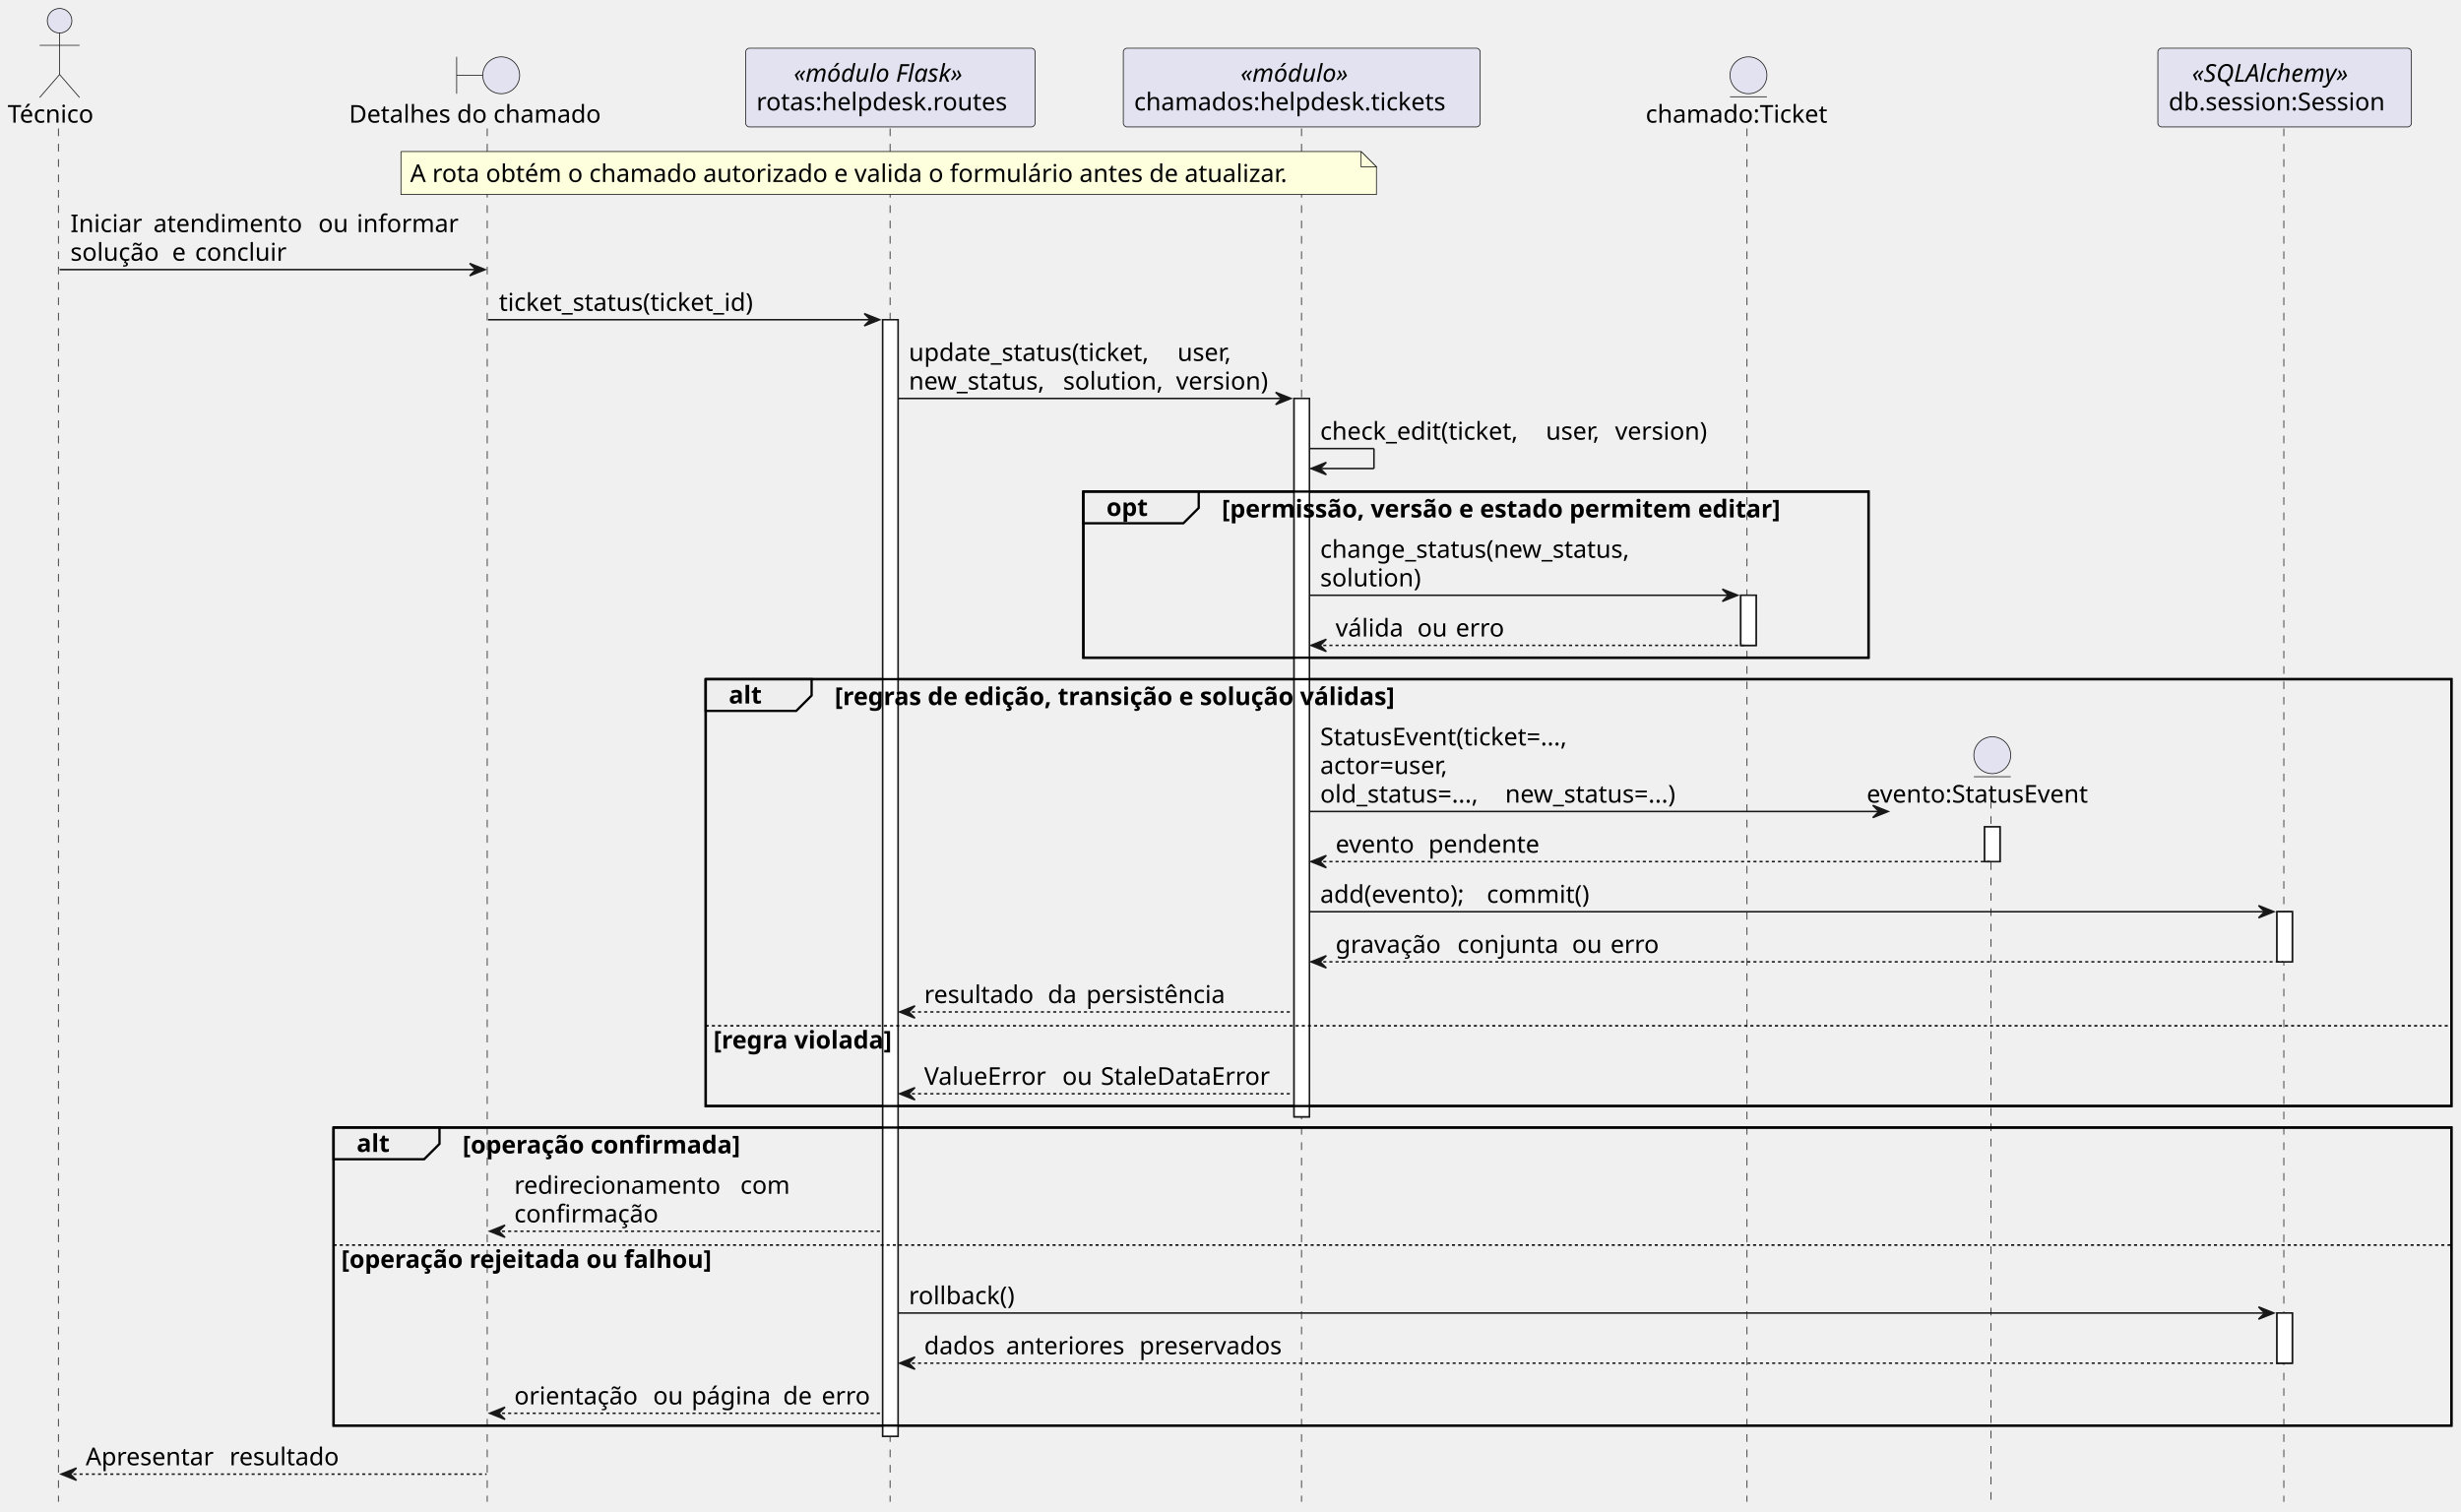
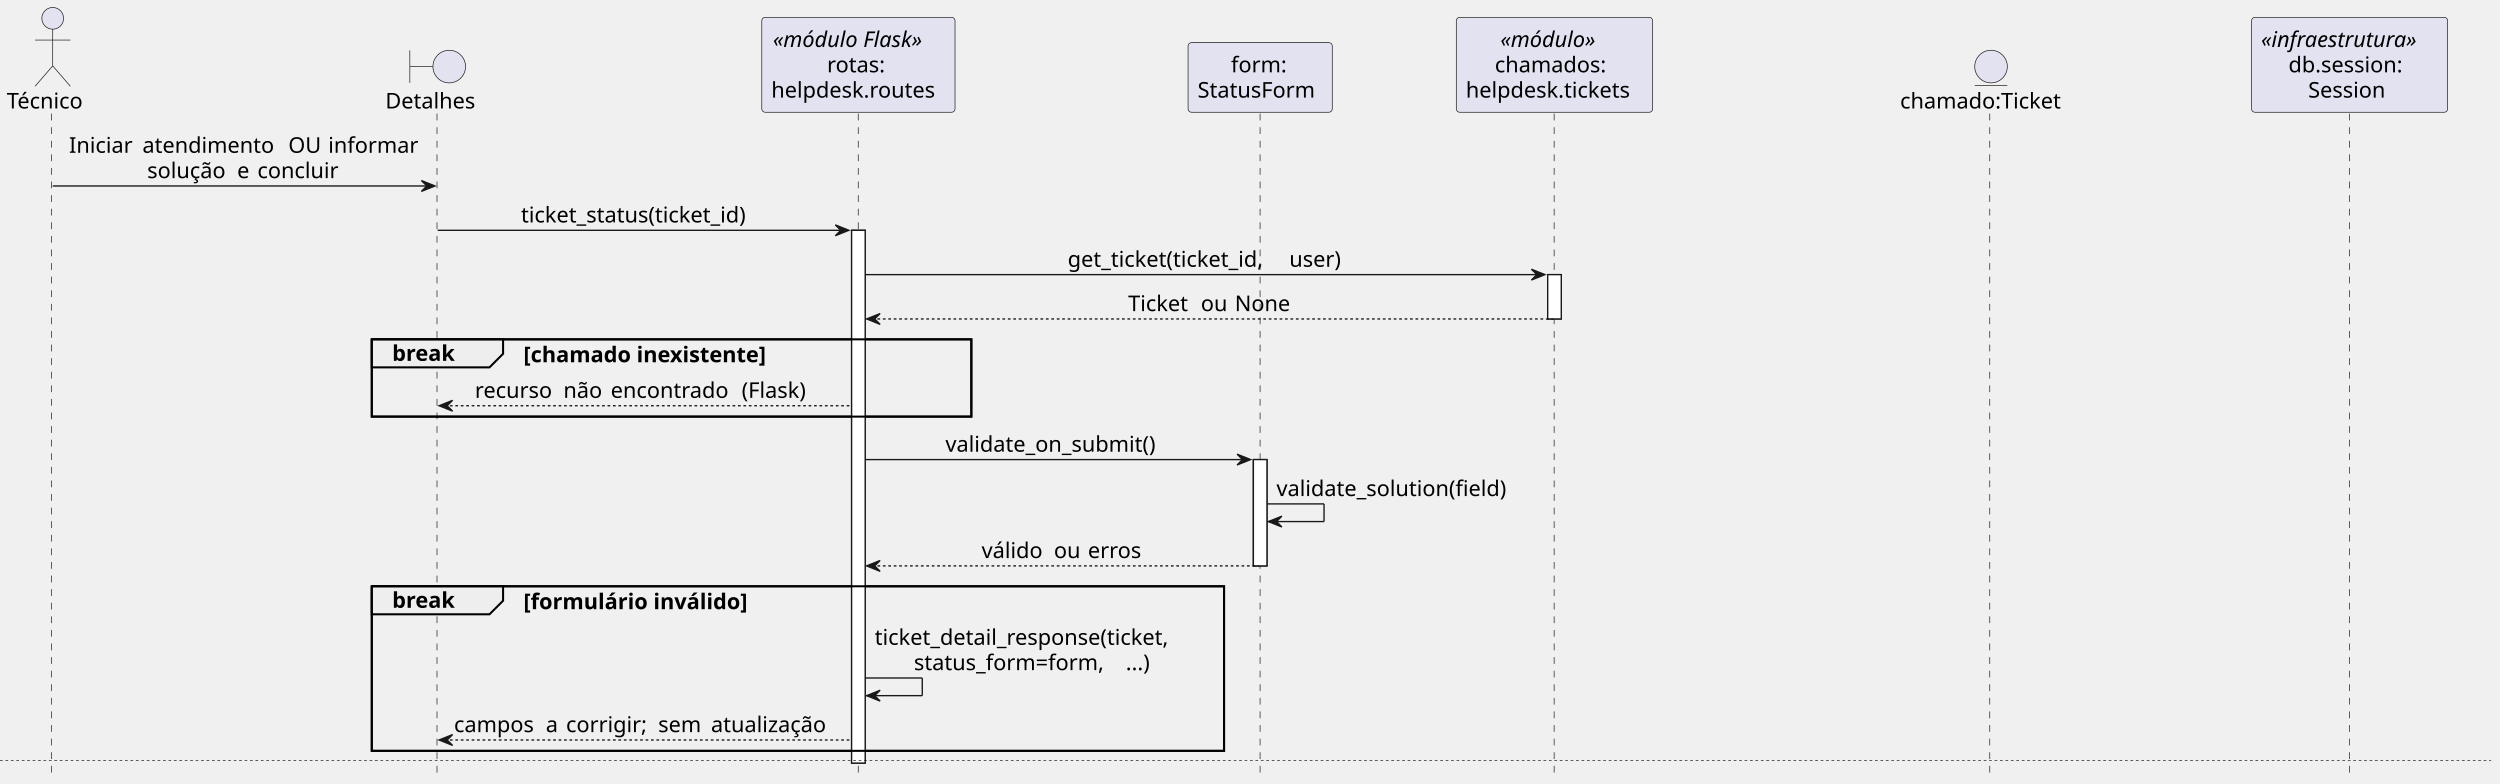
- <svg xmlns="http://www.w3.org/2000/svg" contentStyleType="text/css" data-diagram-type="SEQUENCE" height="2460px" preserveAspectRatio="none" style="width:4005px;height:2460px;background:#FFFFFF;" version="1.1" viewBox="0 0 4005 2460" width="4005px" zoomAndPan="magnify">
+ <svg xmlns="http://www.w3.org/2000/svg" contentStyleType="text/css" data-diagram-type="SEQUENCE" height="1442.5px" preserveAspectRatio="none" style="width:4600px;height:1442px;background:#FFFFFF;" version="1.1" viewBox="0 0 4600 1442" width="4600px" zoomAndPan="magnify">
  <defs />
  <g>
    <g>
-       <rect fill="#FFFFFF" height="1817.188" style="stroke:#181818;stroke-width:2.5;" width="25" x="1436.494" y="520.312" />
-     </g>
-     <g>
-       <rect fill="#FFFFFF" height="1169.062" style="stroke:#181818;stroke-width:2.5;" width="25" x="2105.947" y="648.438" />
-     </g>
-     <g>
-       <rect fill="#FFFFFF" height="81.562" style="stroke:#181818;stroke-width:2.5;" width="25" x="2832.92" y="968.75" />
-     </g>
-     <g>
-       <rect fill="#FFFFFF" height="56.562" style="stroke:#181818;stroke-width:2.5;" width="25" x="3229.717" y="1345.625" />
-     </g>
-     <g>
-       <rect fill="#FFFFFF" height="81.562" style="stroke:#181818;stroke-width:2.5;" width="25" x="3705.508" y="1483.75" />
-     </g>
-     <g>
-       <rect fill="#FFFFFF" height="81.562" style="stroke:#181818;stroke-width:2.5;" width="25" x="3705.508" y="2136.875" />
-     </g>
-     <rect fill="none" height="270.312" style="stroke:#000000;stroke-width:3.75;" width="1277.715" x="1763.057" y="800" />
-     <rect fill="none" height="694.688" style="stroke:#000000;stroke-width:3.75;" width="2840.85" x="1148.486" y="1105.312" />
-     <rect fill="none" height="485" style="stroke:#000000;stroke-width:3.75;" width="3446.436" x="542.9" y="1835" />
-     <g>
-       <rect fill="#000000" fill-opacity="0" height="2235" width="20" x="86.982" y="209.062" />
-       <line style="stroke:#181818;stroke-width:1.25;stroke-dasharray:12.5,12.5;" x1="95" x2="95" y1="209.062" y2="2444.062" />
-     </g>
-     <g>
-       <rect fill="#000000" fill-opacity="0" height="2235" width="20" x="784.404" y="209.062" />
-       <line style="stroke:#181818;stroke-width:1.25;stroke-dasharray:12.5,12.5;" x1="792.9" x2="792.9" y1="209.062" y2="2444.062" />
-     </g>
-     <g>
-       <rect fill="#000000" fill-opacity="0" height="2235" width="20" x="1438.994" y="209.062" />
-       <line style="stroke:#181818;stroke-width:1.25;stroke-dasharray:12.5,12.5;" x1="1448.486" x2="1448.486" y1="209.062" y2="2444.062" />
-     </g>
-     <g>
-       <rect fill="#000000" fill-opacity="0" height="2235" width="20" x="2108.447" y="209.062" />
-       <line style="stroke:#181818;stroke-width:1.25;stroke-dasharray:12.5,12.5;" x1="2118.057" x2="2118.057" y1="209.062" y2="2444.062" />
-     </g>
-     <g>
-       <rect fill="#000000" fill-opacity="0" height="2235" width="20" x="2835.42" y="209.062" />
-       <line style="stroke:#181818;stroke-width:1.25;stroke-dasharray:12.5,12.5;" x1="2843.086" x2="2843.086" y1="209.062" y2="2444.062" />
-     </g>
-     <g>
-       <rect fill="#000000" fill-opacity="0" height="1165.781" width="20" x="3232.217" y="1278.281" />
-       <line style="stroke:#181818;stroke-width:1.25;stroke-dasharray:12.5,12.5;" x1="3240.254" x2="3240.254" y1="1278.281" y2="2444.062" />
-     </g>
-     <g>
-       <rect fill="#000000" fill-opacity="0" height="2235" width="20" x="3708.008" y="209.062" />
-       <line style="stroke:#181818;stroke-width:1.25;stroke-dasharray:12.5,12.5;" x1="3716.68" x2="3716.68" y1="209.062" y2="2444.062" />
+       <rect fill="#FFFFFF" height="980.312" style="stroke:#181818;stroke-width:2.5;" width="25" x="1566.963" y="423.75" />
+     </g>
+     <g>
+       <rect fill="#FFFFFF" height="195.625" style="stroke:#181818;stroke-width:2.5;" width="25" x="2306.221" y="845.625" />
+     </g>
+     <g>
+       <rect fill="#FFFFFF" height="81.562" style="stroke:#181818;stroke-width:2.5;" width="25" x="2847.744" y="505.312" />
+     </g>
+     <g />
+     <g />
+     <g />
+     <g />
+     <rect fill="none" height="142.188" style="stroke:#000000;stroke-width:3.75;" width="1103.174" x="684.082" y="624.375" />
+     <rect fill="none" height="302.812" style="stroke:#000000;stroke-width:3.75;" width="1568.174" x="684.082" y="1078.75" />
+     <g>
+       <rect fill="#000000" fill-opacity="0" height="1217.5" width="20" x="86.982" y="209.062" />
+       <line style="stroke:#181818;stroke-width:1.25;stroke-dasharray:12.5,12.5;" x1="95" x2="95" y1="209.062" y2="1426.562" />
+     </g>
+     <g>
+       <rect fill="#000000" fill-opacity="0" height="1217.5" width="20" x="795.342" y="209.062" />
+       <line style="stroke:#181818;stroke-width:1.25;stroke-dasharray:12.5,12.5;" x1="804.082" x2="804.082" y1="209.062" y2="1426.562" />
+     </g>
+     <g>
+       <rect fill="#000000" fill-opacity="0" height="1217.5" width="20" x="1569.463" y="209.062" />
+       <line style="stroke:#181818;stroke-width:1.25;stroke-dasharray:12.5,12.5;" x1="1579.17" x2="1579.17" y1="209.062" y2="1426.562" />
+     </g>
+     <g>
+       <rect fill="#000000" fill-opacity="0" height="1217.5" width="20" x="2308.721" y="209.062" />
+       <line style="stroke:#181818;stroke-width:1.25;stroke-dasharray:12.5,12.5;" x1="2318.545" x2="2318.545" y1="209.062" y2="1426.562" />
+     </g>
+     <g>
+       <rect fill="#000000" fill-opacity="0" height="1217.5" width="20" x="2850.244" y="209.062" />
+       <line style="stroke:#181818;stroke-width:1.25;stroke-dasharray:12.5,12.5;" x1="2859.609" x2="2859.609" y1="209.062" y2="1426.562" />
+     </g>
+     <g>
+       <rect fill="#000000" fill-opacity="0" height="1217.5" width="20" x="3653.486" y="209.062" />
+       <line style="stroke:#181818;stroke-width:1.25;stroke-dasharray:12.5,12.5;" x1="3661.152" x2="3661.152" y1="209.062" y2="1426.562" />
+     </g>
+     <g>
+       <rect fill="#000000" fill-opacity="0" height="1217.5" width="20" x="4313.271" y="209.062" />
+       <line style="stroke:#181818;stroke-width:1.25;stroke-dasharray:12.5,12.5;" x1="4322.871" x2="4322.871" y1="209.062" y2="1426.562" />
    </g>
    <g class="participant participant-head" data-participant="A">
      <text fill="#000000" font-family="sans-serif" font-size="40" lengthAdjust="spacing" textLength="153.965" x="12.5" y="199.629">Técnico</text>
      <ellipse cx="96.982" cy="33.75" fill="#E2E2F0" rx="20" ry="20" style="stroke:#181818;stroke-width:1.25;" />
      <path d="M96.982,53.75 L96.982,121.25 M64.482,73.75 L129.482,73.75 M96.982,121.25 L64.482,158.75 M96.982,121.25 L129.482,158.75" fill="none" style="stroke:#181818;stroke-width:1.25;" />
    </g>
    <g class="participant participant-head" data-participant="I">
-       <text fill="#000000" font-family="sans-serif" font-size="40" lengthAdjust="spacing" textLength="438.008" x="567.9" y="199.629">Detalhes do chamado</text>
-       <path d="M743.154,92.5 L743.154,152.5 M743.154,122.5 L785.654,122.5" fill="none" style="stroke:#181818;stroke-width:1.25;" />
-       <ellipse cx="815.654" cy="122.5" fill="#E2E2F0" rx="30" ry="30" style="stroke:#181818;stroke-width:1.25;" />
+       <text fill="#000000" font-family="sans-serif" font-size="40" lengthAdjust="spacing" textLength="177.519" x="709.082" y="199.629">Detalhes</text>
+       <path d="M754.092,92.5 L754.092,152.5 M754.092,122.5 L796.592,122.5" fill="none" style="stroke:#181818;stroke-width:1.25;" />
+       <ellipse cx="826.592" cy="122.5" fill="#E2E2F0" rx="30" ry="30" style="stroke:#181818;stroke-width:1.25;" />
    </g>
    <g class="participant participant-head" data-participant="R">
-       <rect fill="#E2E2F0" height="128.125" rx="6.25" ry="6.25" style="stroke:#181818;stroke-width:1.25;" width="471.016" x="1213.486" y="78.438" />
-       <text fill="#000000" font-family="sans-serif" font-size="40" font-style="italic" lengthAdjust="spacing" textLength="314.492" x="1291.748" y="133.066">«módulo Flask»</text>
-       <text fill="#000000" font-family="sans-serif" font-size="40" lengthAdjust="spacing" textLength="436.016" x="1230.986" y="179.629">rotas:helpdesk.routes</text>
+       <rect fill="#E2E2F0" height="174.688" rx="6.25" ry="6.25" style="stroke:#181818;stroke-width:1.25;" width="355.586" x="1401.67" y="31.875" />
+       <text fill="#000000" font-family="sans-serif" font-size="40" font-style="italic" lengthAdjust="spacing" textLength="314.492" x="1422.217" y="86.504">«módulo Flask»</text>
+       <text fill="#000000" font-family="sans-serif" font-size="40" lengthAdjust="spacing" textLength="115.43" x="1521.748" y="133.066">rotas:</text>
+       <text fill="#000000" font-family="sans-serif" font-size="40" lengthAdjust="spacing" textLength="320.586" x="1419.17" y="179.629">helpdesk.routes</text>
+     </g>
+     <g class="participant participant-head" data-participant="F">
+       <rect fill="#E2E2F0" height="128.125" rx="6.25" ry="6.25" style="stroke:#181818;stroke-width:1.25;" width="265.352" x="2186.045" y="78.438" />
+       <text fill="#000000" font-family="sans-serif" font-size="40" lengthAdjust="spacing" textLength="107.441" x="2265" y="133.066">form:</text>
+       <text fill="#000000" font-family="sans-serif" font-size="40" lengthAdjust="spacing" textLength="230.352" x="2203.545" y="179.629">StatusForm</text>
    </g>
    <g class="participant participant-head" data-participant="C">
-       <rect fill="#E2E2F0" height="128.125" rx="6.25" ry="6.25" style="stroke:#181818;stroke-width:1.25;" width="580.781" x="1828.057" y="78.438" />
-       <text fill="#000000" font-family="sans-serif" font-size="40" font-style="italic" lengthAdjust="spacing" textLength="199.141" x="2018.877" y="133.066">«módulo»</text>
-       <text fill="#000000" font-family="sans-serif" font-size="40" lengthAdjust="spacing" textLength="545.781" x="1845.557" y="179.629">chamados:helpdesk.tickets</text>
+       <rect fill="#E2E2F0" height="174.688" rx="6.25" ry="6.25" style="stroke:#181818;stroke-width:1.25;" width="361.269" x="2679.609" y="31.875" />
+       <text fill="#000000" font-family="sans-serif" font-size="40" font-style="italic" lengthAdjust="spacing" textLength="199.141" x="2760.674" y="86.504">«módulo»</text>
+       <text fill="#000000" font-family="sans-serif" font-size="40" lengthAdjust="spacing" textLength="219.512" x="2750.488" y="133.066">chamados:</text>
+       <text fill="#000000" font-family="sans-serif" font-size="40" lengthAdjust="spacing" textLength="326.269" x="2697.109" y="179.629">helpdesk.tickets</text>
    </g>
    <g class="participant participant-head" data-participant="T">
-       <text fill="#000000" font-family="sans-serif" font-size="40" lengthAdjust="spacing" textLength="319.668" x="2678.086" y="199.629">chamado:Ticket</text>
-       <ellipse cx="2845.42" cy="122.5" fill="#E2E2F0" rx="30" ry="30" style="stroke:#181818;stroke-width:1.25;" />
-       <line style="stroke:#181818;stroke-width:1.25;" x1="2815.42" x2="2875.42" y1="157.5" y2="157.5" />
+       <text fill="#000000" font-family="sans-serif" font-size="40" lengthAdjust="spacing" textLength="319.668" x="3496.152" y="199.629">chamado:Ticket</text>
+       <ellipse cx="3663.486" cy="122.5" fill="#E2E2F0" rx="30" ry="30" style="stroke:#181818;stroke-width:1.25;" />
+       <line style="stroke:#181818;stroke-width:1.25;" x1="3633.486" x2="3693.486" y1="157.5" y2="157.5" />
    </g>
    <g class="participant participant-head" data-participant="P">
-       <rect fill="#E2E2F0" height="128.125" rx="6.25" ry="6.25" style="stroke:#181818;stroke-width:1.25;" width="412.656" x="3511.68" y="78.438" />
-       <text fill="#000000" font-family="sans-serif" font-size="40" font-style="italic" lengthAdjust="spacing" textLength="301.602" x="3567.207" y="133.066">«SQLAlchemy»</text>
-       <text fill="#000000" font-family="sans-serif" font-size="40" lengthAdjust="spacing" textLength="377.656" x="3529.18" y="179.629">db.session:Session</text>
-     </g>
-     <g>
-       <rect fill="#FFFFFF" height="1817.188" style="stroke:#181818;stroke-width:2.5;" width="25" x="1436.494" y="520.312" />
-     </g>
-     <g>
-       <rect fill="#FFFFFF" height="1169.062" style="stroke:#181818;stroke-width:2.5;" width="25" x="2105.947" y="648.438" />
-     </g>
-     <g>
-       <rect fill="#FFFFFF" height="81.562" style="stroke:#181818;stroke-width:2.5;" width="25" x="2832.92" y="968.75" />
-     </g>
-     <g>
-       <rect fill="#FFFFFF" height="56.562" style="stroke:#181818;stroke-width:2.5;" width="25" x="3229.717" y="1345.625" />
-     </g>
-     <g>
-       <rect fill="#FFFFFF" height="81.562" style="stroke:#181818;stroke-width:2.5;" width="25" x="3705.508" y="1483.75" />
-     </g>
-     <g>
-       <rect fill="#FFFFFF" height="81.562" style="stroke:#181818;stroke-width:2.5;" width="25" x="3705.508" y="2136.875" />
-     </g>
-     <path d="M652.5,246.562 L652.5,316.562 L2240,316.562 L2240,271.562 L2215,246.562 L652.5,246.562" fill="#FEFFDD" style="stroke:#181818;stroke-width:1.25;" />
-     <path d="M2215,246.562 L2215,271.562 L2240,271.562 L2215,246.562" fill="#FEFFDD" style="stroke:#181818;stroke-width:1.25;" />
-     <text fill="#000000" font-family="sans-serif" font-size="40" lengthAdjust="spacing" textLength="1537.109" x="667.5" y="296.191">A rota obtém o chamado autorizado e valida o formulário antes de atualizar.</text>
+       <rect fill="#E2E2F0" height="174.688" rx="6.25" ry="6.25" style="stroke:#181818;stroke-width:1.25;" width="360.801" x="4142.871" y="31.875" />
+       <text fill="#000000" font-family="sans-serif" font-size="40" font-style="italic" lengthAdjust="spacing" textLength="325.801" x="4160.371" y="86.504">«infraestrutura»</text>
+       <text fill="#000000" font-family="sans-serif" font-size="40" lengthAdjust="spacing" textLength="225.039" x="4210.752" y="133.066">db.session:</text>
+       <text fill="#000000" font-family="sans-serif" font-size="40" lengthAdjust="spacing" textLength="152.617" x="4246.963" y="179.629">Session</text>
+     </g>
+     <g>
+       <rect fill="#FFFFFF" height="980.312" style="stroke:#181818;stroke-width:2.5;" width="25" x="1566.963" y="423.75" />
+     </g>
+     <g>
+       <rect fill="#FFFFFF" height="195.625" style="stroke:#181818;stroke-width:2.5;" width="25" x="2306.221" y="845.625" />
+     </g>
+     <g>
+       <rect fill="#FFFFFF" height="81.562" style="stroke:#181818;stroke-width:2.5;" width="25" x="2847.744" y="505.312" />
+     </g>
+     <g />
+     <g />
+     <g />
+     <g />
    <g class="message" data-participant-1="A" data-participant-2="I">
-       <polygon fill="#181818" points="764.404,428.75,789.404,438.75,764.404,448.75,774.404,438.75" style="stroke:#181818;stroke-width:2.5;" />
-       <line style="stroke:#181818;stroke-width:2.5;" x1="96.982" x2="779.404" y1="438.75" y2="438.75" />
-       <text fill="#000000" font-family="sans-serif" font-size="40" lengthAdjust="spacing" textLength="122.324" x="114.482" y="377.754">Iniciar</text>
-       <text fill="#000000" font-family="sans-serif" font-size="40" lengthAdjust="spacing" textLength="12.715" x="236.807" y="377.754"> </text>
-       <text fill="#000000" font-family="sans-serif" font-size="40" lengthAdjust="spacing" textLength="255.742" x="249.522" y="377.754">atendimento</text>
-       <text fill="#000000" font-family="sans-serif" font-size="40" lengthAdjust="spacing" textLength="12.715" x="505.264" y="377.754"> </text>
-       <text fill="#000000" font-family="sans-serif" font-size="40" lengthAdjust="spacing" textLength="49.824" x="517.979" y="377.754">ou</text>
-       <text fill="#000000" font-family="sans-serif" font-size="40" lengthAdjust="spacing" textLength="12.715" x="567.803" y="377.754"> </text>
-       <text fill="#000000" font-family="sans-serif" font-size="40" lengthAdjust="spacing" textLength="171.387" x="580.518" y="377.754">informar</text>
-       <text fill="#000000" font-family="sans-serif" font-size="40" lengthAdjust="spacing" textLength="152.754" x="114.482" y="424.316">solução</text>
-       <text fill="#000000" font-family="sans-serif" font-size="40" lengthAdjust="spacing" textLength="12.715" x="267.236" y="424.316"> </text>
-       <text fill="#000000" font-family="sans-serif" font-size="40" lengthAdjust="spacing" textLength="24.609" x="279.951" y="424.316">e</text>
-       <text fill="#000000" font-family="sans-serif" font-size="40" lengthAdjust="spacing" textLength="12.715" x="304.56" y="424.316"> </text>
-       <text fill="#000000" font-family="sans-serif" font-size="40" lengthAdjust="spacing" textLength="157.832" x="317.275" y="424.316">concluir</text>
+       <polygon fill="#181818" points="775.342,332.188,800.342,342.188,775.342,352.188,785.342,342.188" style="stroke:#181818;stroke-width:2.5;" />
+       <line style="stroke:#181818;stroke-width:2.5;" x1="96.982" x2="790.342" y1="342.188" y2="342.188" />
+       <text fill="#000000" font-family="sans-serif" font-size="40" lengthAdjust="spacing" textLength="122.324" x="126.982" y="281.191">Iniciar</text>
+       <text fill="#000000" font-family="sans-serif" font-size="40" lengthAdjust="spacing" textLength="12.715" x="249.307" y="281.191"> </text>
+       <text fill="#000000" font-family="sans-serif" font-size="40" lengthAdjust="spacing" textLength="255.742" x="262.022" y="281.191">atendimento</text>
+       <text fill="#000000" font-family="sans-serif" font-size="40" lengthAdjust="spacing" textLength="12.715" x="517.764" y="281.191"> </text>
+       <text fill="#000000" font-family="sans-serif" font-size="40" lengthAdjust="spacing" textLength="60.762" x="530.479" y="281.191">OU</text>
+       <text fill="#000000" font-family="sans-serif" font-size="40" lengthAdjust="spacing" textLength="12.715" x="591.24" y="281.191"> </text>
+       <text fill="#000000" font-family="sans-serif" font-size="40" lengthAdjust="spacing" textLength="171.387" x="603.955" y="281.191">informar</text>
+       <text fill="#000000" font-family="sans-serif" font-size="40" lengthAdjust="spacing" textLength="152.754" x="270.85" y="327.754">solução</text>
+       <text fill="#000000" font-family="sans-serif" font-size="40" lengthAdjust="spacing" textLength="12.715" x="423.603" y="327.754"> </text>
+       <text fill="#000000" font-family="sans-serif" font-size="40" lengthAdjust="spacing" textLength="24.609" x="436.318" y="327.754">e</text>
+       <text fill="#000000" font-family="sans-serif" font-size="40" lengthAdjust="spacing" textLength="12.715" x="460.928" y="327.754"> </text>
+       <text fill="#000000" font-family="sans-serif" font-size="40" lengthAdjust="spacing" textLength="157.832" x="473.643" y="327.754">concluir</text>
    </g>
    <g class="message" data-participant-1="I" data-participant-2="R">
-       <polygon fill="#181818" points="1406.494,510.312,1431.494,520.312,1406.494,530.312,1416.494,520.312" style="stroke:#181818;stroke-width:2.5;" />
-       <line style="stroke:#181818;stroke-width:2.5;" x1="794.404" x2="1421.494" y1="520.312" y2="520.312" />
-       <text fill="#000000" font-family="sans-serif" font-size="40" lengthAdjust="spacing" textLength="455.117" x="811.904" y="505.879">ticket_status(ticket_id)</text>
+       <polygon fill="#181818" points="1536.963,413.75,1561.963,423.75,1536.963,433.75,1546.963,423.75" style="stroke:#181818;stroke-width:2.5;" />
+       <line style="stroke:#181818;stroke-width:2.5;" x1="805.342" x2="1551.963" y1="423.75" y2="423.75" />
+       <text fill="#000000" font-family="sans-serif" font-size="40" lengthAdjust="spacing" textLength="455.117" x="958.594" y="409.316">ticket_status(ticket_id)</text>
    </g>
    <g class="message" data-participant-1="R" data-participant-2="C">
-       <polygon fill="#181818" points="2075.947,638.438,2100.947,648.438,2075.947,658.438,2085.947,648.438" style="stroke:#181818;stroke-width:2.5;" />
-       <line style="stroke:#181818;stroke-width:2.5;" x1="1461.494" x2="2090.947" y1="648.438" y2="648.438" />
-       <text fill="#000000" font-family="sans-serif" font-size="40" lengthAdjust="spacing" textLength="424.414" x="1478.994" y="587.441">update_status(ticket,</text>
-       <text fill="#000000" font-family="sans-serif" font-size="40" lengthAdjust="spacing" textLength="12.715" x="1903.408" y="587.441"> </text>
-       <text fill="#000000" font-family="sans-serif" font-size="40" lengthAdjust="spacing" textLength="99.961" x="1916.123" y="587.441">user,</text>
-       <text fill="#000000" font-family="sans-serif" font-size="40" lengthAdjust="spacing" textLength="238.301" x="1478.994" y="634.004">new_status,</text>
-       <text fill="#000000" font-family="sans-serif" font-size="40" lengthAdjust="spacing" textLength="12.715" x="1717.295" y="634.004"> </text>
-       <text fill="#000000" font-family="sans-serif" font-size="40" lengthAdjust="spacing" textLength="171.113" x="1730.01" y="634.004">solution,</text>
-       <text fill="#000000" font-family="sans-serif" font-size="40" lengthAdjust="spacing" textLength="12.715" x="1901.123" y="634.004"> </text>
-       <text fill="#000000" font-family="sans-serif" font-size="40" lengthAdjust="spacing" textLength="162.109" x="1913.838" y="634.004">version)</text>
-     </g>
-     <g class="message" data-participant-1="C" data-participant-2="C">
-       <line style="stroke:#181818;stroke-width:2.5;" x1="2130.947" x2="2235.947" y1="730" y2="730" />
-       <line style="stroke:#181818;stroke-width:2.5;" x1="2235.947" x2="2235.947" y1="730" y2="762.5" />
-       <line style="stroke:#181818;stroke-width:2.5;" x1="2133.447" x2="2235.947" y1="762.5" y2="762.5" />
-       <polygon fill="#181818" points="2158.447,752.5,2133.447,762.5,2158.447,772.5,2148.447,762.5" style="stroke:#181818;stroke-width:2.5;" />
-       <text fill="#000000" font-family="sans-serif" font-size="40" lengthAdjust="spacing" textLength="354.473" x="2148.447" y="715.566">check_edit(ticket,</text>
-       <text fill="#000000" font-family="sans-serif" font-size="40" lengthAdjust="spacing" textLength="12.715" x="2502.92" y="715.566"> </text>
-       <text fill="#000000" font-family="sans-serif" font-size="40" lengthAdjust="spacing" textLength="99.961" x="2515.635" y="715.566">user,</text>
-       <text fill="#000000" font-family="sans-serif" font-size="40" lengthAdjust="spacing" textLength="12.715" x="2615.596" y="715.566"> </text>
-       <text fill="#000000" font-family="sans-serif" font-size="40" lengthAdjust="spacing" textLength="162.109" x="2628.311" y="715.566">version)</text>
-     </g>
-     <path d="M1763.057,800 L1950.791,800 L1950.791,826.562 L1925.791,851.562 L1763.057,851.562 L1763.057,800" fill="#EEEEEE" style="stroke:#000000;stroke-width:3.75;" />
-     <rect fill="none" height="270.312" style="stroke:#000000;stroke-width:3.75;" width="1277.715" x="1763.057" y="800" />
-     <text fill="#000000" font-family="sans-serif" font-size="40" font-weight="bold" lengthAdjust="spacing" textLength="75.234" x="1800.557" y="839.629">opt</text>
-     <text fill="#000000" font-family="sans-serif" font-size="40" font-weight="bold" lengthAdjust="spacing" textLength="1039.98" x="1988.291" y="842.129">[permissão, versão e estado permitem editar]</text>
-     <g class="message" data-participant-1="C" data-participant-2="T">
-       <polygon fill="#181818" points="2802.92,958.75,2827.92,968.75,2802.92,978.75,2812.92,968.75" style="stroke:#181818;stroke-width:2.5;" />
-       <line style="stroke:#181818;stroke-width:2.5;" x1="2130.947" x2="2817.92" y1="968.75" y2="968.75" />
-       <text fill="#000000" font-family="sans-serif" font-size="40" lengthAdjust="spacing" textLength="544.023" x="2148.447" y="907.754">change_status(new_status,</text>
-       <text fill="#000000" font-family="sans-serif" font-size="40" lengthAdjust="spacing" textLength="174.004" x="2148.447" y="954.316">solution)</text>
-     </g>
-     <g class="message" data-participant-1="T" data-participant-2="C">
-       <polygon fill="#181818" points="2158.447,1040.312,2133.447,1050.312,2158.447,1060.312,2148.447,1050.312" style="stroke:#181818;stroke-width:2.5;" />
-       <line style="stroke:#181818;stroke-width:2.5;stroke-dasharray:5,5;" x1="2143.447" x2="2842.92" y1="1050.312" y2="1050.312" />
-       <text fill="#000000" font-family="sans-serif" font-size="40" lengthAdjust="spacing" textLength="120.312" x="2173.447" y="1035.879">válida</text>
-       <text fill="#000000" font-family="sans-serif" font-size="40" lengthAdjust="spacing" textLength="12.715" x="2293.76" y="1035.879"> </text>
-       <text fill="#000000" font-family="sans-serif" font-size="40" lengthAdjust="spacing" textLength="49.824" x="2306.475" y="1035.879">ou</text>
-       <text fill="#000000" font-family="sans-serif" font-size="40" lengthAdjust="spacing" textLength="12.715" x="2356.299" y="1035.879"> </text>
-       <text fill="#000000" font-family="sans-serif" font-size="40" lengthAdjust="spacing" textLength="81.973" x="2369.014" y="1035.879">erro</text>
-     </g>
-     <path d="M1148.486,1105.312 L1320.811,1105.312 L1320.811,1131.875 L1295.811,1156.875 L1148.486,1156.875 L1148.486,1105.312" fill="#EEEEEE" style="stroke:#000000;stroke-width:3.75;" />
-     <rect fill="none" height="694.688" style="stroke:#000000;stroke-width:3.75;" width="2840.85" x="1148.486" y="1105.312" />
-     <text fill="#000000" font-family="sans-serif" font-size="40" font-weight="bold" lengthAdjust="spacing" textLength="59.824" x="1185.986" y="1144.941">alt</text>
-     <text fill="#000000" font-family="sans-serif" font-size="40" font-weight="bold" lengthAdjust="spacing" textLength="1053.477" x="1358.311" y="1147.441">[regras de edição, transição e solução válidas]</text>
-     <g class="message" data-participant-1="C" data-participant-2="E">
-       <polygon fill="#181818" points="3047.754,1310.625,3072.754,1320.625,3047.754,1330.625,3057.754,1320.625" style="stroke:#181818;stroke-width:2.5;" />
-       <line style="stroke:#181818;stroke-width:2.5;" x1="2130.947" x2="3062.754" y1="1320.625" y2="1320.625" />
-       <text fill="#000000" font-family="sans-serif" font-size="40" lengthAdjust="spacing" textLength="454.277" x="2148.447" y="1213.066">StatusEvent(ticket=...,</text>
-       <text fill="#000000" font-family="sans-serif" font-size="40" lengthAdjust="spacing" textLength="236.582" x="2148.447" y="1259.629">actor=user,</text>
-       <text fill="#000000" font-family="sans-serif" font-size="40" lengthAdjust="spacing" textLength="288.262" x="2148.447" y="1306.191">old_status=...,</text>
-       <text fill="#000000" font-family="sans-serif" font-size="40" lengthAdjust="spacing" textLength="12.715" x="2436.709" y="1306.191"> </text>
-       <text fill="#000000" font-family="sans-serif" font-size="40" lengthAdjust="spacing" textLength="312.852" x="2449.424" y="1306.191">new_status=...)</text>
-     </g>
-     <text fill="#000000" font-family="sans-serif" font-size="40" lengthAdjust="spacing" textLength="393.926" x="3037.754" y="1306.191">evento:StatusEvent</text>
-     <ellipse cx="3242.217" cy="1229.062" fill="#E2E2F0" rx="30" ry="30" style="stroke:#181818;stroke-width:1.25;" />
-     <line style="stroke:#181818;stroke-width:1.25;" x1="3212.217" x2="3272.217" y1="1264.062" y2="1264.062" />
-     <g class="message" data-participant-1="E" data-participant-2="C">
-       <polygon fill="#181818" points="2158.447,1392.188,2133.447,1402.188,2158.447,1412.188,2148.447,1402.188" style="stroke:#181818;stroke-width:2.5;" />
-       <line style="stroke:#181818;stroke-width:2.5;stroke-dasharray:5,5;" x1="2143.447" x2="3239.717" y1="1402.188" y2="1402.188" />
-       <text fill="#000000" font-family="sans-serif" font-size="40" lengthAdjust="spacing" textLength="138.398" x="2173.447" y="1387.754">evento</text>
-       <text fill="#000000" font-family="sans-serif" font-size="40" lengthAdjust="spacing" textLength="12.715" x="2311.846" y="1387.754"> </text>
-       <text fill="#000000" font-family="sans-serif" font-size="40" lengthAdjust="spacing" textLength="190.996" x="2324.561" y="1387.754">pendente</text>
-     </g>
-     <g class="message" data-participant-1="C" data-participant-2="P">
-       <polygon fill="#181818" points="3675.508,1473.75,3700.508,1483.75,3675.508,1493.75,3685.508,1483.75" style="stroke:#181818;stroke-width:2.5;" />
-       <line style="stroke:#181818;stroke-width:2.5;" x1="2130.947" x2="3690.508" y1="1483.75" y2="1483.75" />
-       <text fill="#000000" font-family="sans-serif" font-size="40" lengthAdjust="spacing" textLength="258.379" x="2148.447" y="1469.316">add(evento);</text>
-       <text fill="#000000" font-family="sans-serif" font-size="40" lengthAdjust="spacing" textLength="12.715" x="2406.826" y="1469.316"> </text>
-       <text fill="#000000" font-family="sans-serif" font-size="40" lengthAdjust="spacing" textLength="182.402" x="2419.541" y="1469.316">commit()</text>
-     </g>
-     <g class="message" data-participant-1="P" data-participant-2="C">
-       <polygon fill="#181818" points="2158.447,1555.312,2133.447,1565.312,2158.447,1575.312,2148.447,1565.312" style="stroke:#181818;stroke-width:2.5;" />
-       <line style="stroke:#181818;stroke-width:2.5;stroke-dasharray:5,5;" x1="2143.447" x2="3715.508" y1="1565.312" y2="1565.312" />
-       <text fill="#000000" font-family="sans-serif" font-size="40" lengthAdjust="spacing" textLength="185.508" x="2173.447" y="1550.879">gravação</text>
-       <text fill="#000000" font-family="sans-serif" font-size="40" lengthAdjust="spacing" textLength="12.715" x="2358.955" y="1550.879"> </text>
-       <text fill="#000000" font-family="sans-serif" font-size="40" lengthAdjust="spacing" textLength="173.828" x="2371.67" y="1550.879">conjunta</text>
-       <text fill="#000000" font-family="sans-serif" font-size="40" lengthAdjust="spacing" textLength="12.715" x="2545.498" y="1550.879"> </text>
-       <text fill="#000000" font-family="sans-serif" font-size="40" lengthAdjust="spacing" textLength="49.824" x="2558.213" y="1550.879">ou</text>
-       <text fill="#000000" font-family="sans-serif" font-size="40" lengthAdjust="spacing" textLength="12.715" x="2608.037" y="1550.879"> </text>
-       <text fill="#000000" font-family="sans-serif" font-size="40" lengthAdjust="spacing" textLength="81.973" x="2620.752" y="1550.879">erro</text>
+       <polygon fill="#181818" points="2817.744,495.312,2842.744,505.312,2817.744,515.312,2827.744,505.312" style="stroke:#181818;stroke-width:2.5;" />
+       <line style="stroke:#181818;stroke-width:2.5;" x1="1591.963" x2="2832.744" y1="505.312" y2="505.312" />
+       <text fill="#000000" font-family="sans-serif" font-size="40" lengthAdjust="spacing" textLength="395" x="1964.57" y="490.879">get_ticket(ticket_id,</text>
+       <text fill="#000000" font-family="sans-serif" font-size="40" lengthAdjust="spacing" textLength="12.715" x="2359.57" y="490.879"> </text>
+       <text fill="#000000" font-family="sans-serif" font-size="40" lengthAdjust="spacing" textLength="102.852" x="2372.285" y="490.879">user)</text>
    </g>
    <g class="message" data-participant-1="C" data-participant-2="R">
-       <polygon fill="#181818" points="1488.994,1636.875,1463.994,1646.875,1488.994,1656.875,1478.994,1646.875" style="stroke:#181818;stroke-width:2.5;" />
-       <line style="stroke:#181818;stroke-width:2.5;stroke-dasharray:5,5;" x1="1473.994" x2="2103.447" y1="1646.875" y2="1646.875" />
-       <text fill="#000000" font-family="sans-serif" font-size="40" lengthAdjust="spacing" textLength="188.418" x="1503.994" y="1632.441">resultado</text>
-       <text fill="#000000" font-family="sans-serif" font-size="40" lengthAdjust="spacing" textLength="12.715" x="1692.412" y="1632.441"> </text>
-       <text fill="#000000" font-family="sans-serif" font-size="40" lengthAdjust="spacing" textLength="49.902" x="1705.127" y="1632.441">da</text>
-       <text fill="#000000" font-family="sans-serif" font-size="40" lengthAdjust="spacing" textLength="12.715" x="1755.029" y="1632.441"> </text>
-       <text fill="#000000" font-family="sans-serif" font-size="40" lengthAdjust="spacing" textLength="242.5" x="1767.744" y="1632.441">persistência</text>
-     </g>
-     <line style="stroke:#000000;stroke-width:2.5;stroke-dasharray:5,5;" x1="1148.486" x2="3989.336" y1="1669.375" y2="1669.375" />
-     <text fill="#000000" font-family="sans-serif" font-size="40" font-weight="bold" lengthAdjust="spacing" textLength="336.289" x="1160.986" y="1706.504">[regra violada]</text>
-     <g class="message" data-participant-1="C" data-participant-2="R">
-       <polygon fill="#181818" points="1488.994,1770,1463.994,1780,1488.994,1790,1478.994,1780" style="stroke:#181818;stroke-width:2.5;" />
-       <line style="stroke:#181818;stroke-width:2.5;stroke-dasharray:5,5;" x1="1473.994" x2="2103.447" y1="1780" y2="1780" />
-       <text fill="#000000" font-family="sans-serif" font-size="40" lengthAdjust="spacing" textLength="212.031" x="1503.994" y="1765.566">ValueError</text>
-       <text fill="#000000" font-family="sans-serif" font-size="40" lengthAdjust="spacing" textLength="12.715" x="1716.025" y="1765.566"> </text>
-       <text fill="#000000" font-family="sans-serif" font-size="40" lengthAdjust="spacing" textLength="49.824" x="1728.74" y="1765.566">ou</text>
-       <text fill="#000000" font-family="sans-serif" font-size="40" lengthAdjust="spacing" textLength="12.715" x="1778.564" y="1765.566"> </text>
-       <text fill="#000000" font-family="sans-serif" font-size="40" lengthAdjust="spacing" textLength="295.898" x="1791.279" y="1765.566">StaleDataError</text>
-     </g>
-     <path d="M542.9,1835 L715.225,1835 L715.225,1861.562 L690.225,1886.562 L542.9,1886.562 L542.9,1835" fill="#EEEEEE" style="stroke:#000000;stroke-width:3.75;" />
-     <rect fill="none" height="485" style="stroke:#000000;stroke-width:3.75;" width="3446.436" x="542.9" y="1835" />
-     <text fill="#000000" font-family="sans-serif" font-size="40" font-weight="bold" lengthAdjust="spacing" textLength="59.824" x="580.4" y="1874.629">alt</text>
-     <text fill="#000000" font-family="sans-serif" font-size="40" font-weight="bold" lengthAdjust="spacing" textLength="513.438" x="752.725" y="1877.129">[operação confirmada]</text>
+       <polygon fill="#181818" points="1619.463,576.875,1594.463,586.875,1619.463,596.875,1609.463,586.875" style="stroke:#181818;stroke-width:2.5;" />
+       <line style="stroke:#181818;stroke-width:2.5;stroke-dasharray:5,5;" x1="1604.463" x2="2857.744" y1="586.875" y2="586.875" />
+       <text fill="#000000" font-family="sans-serif" font-size="40" lengthAdjust="spacing" textLength="120.996" x="2075.801" y="572.441">Ticket</text>
+       <text fill="#000000" font-family="sans-serif" font-size="40" lengthAdjust="spacing" textLength="12.715" x="2196.797" y="572.441"> </text>
+       <text fill="#000000" font-family="sans-serif" font-size="40" lengthAdjust="spacing" textLength="49.824" x="2209.512" y="572.441">ou</text>
+       <text fill="#000000" font-family="sans-serif" font-size="40" lengthAdjust="spacing" textLength="12.715" x="2259.336" y="572.441"> </text>
+       <text fill="#000000" font-family="sans-serif" font-size="40" lengthAdjust="spacing" textLength="104.356" x="2272.051" y="572.441">None</text>
+     </g>
+     <path d="M684.082,624.375 L925.664,624.375 L925.664,650.938 L900.664,675.938 L684.082,675.938 L684.082,624.375" fill="#EEEEEE" style="stroke:#000000;stroke-width:3.75;" />
+     <rect fill="none" height="142.188" style="stroke:#000000;stroke-width:3.75;" width="1103.174" x="684.082" y="624.375" />
+     <text fill="#000000" font-family="sans-serif" font-size="40" font-weight="bold" lengthAdjust="spacing" textLength="129.082" x="721.582" y="664.004">break</text>
+     <text fill="#000000" font-family="sans-serif" font-size="40" font-weight="bold" lengthAdjust="spacing" textLength="508.066" x="963.164" y="666.504">[chamado inexistente]</text>
    <g class="message" data-participant-1="R" data-participant-2="I">
-       <polygon fill="#181818" points="821.904,1993.75,796.904,2003.75,821.904,2013.75,811.904,2003.75" style="stroke:#181818;stroke-width:2.5;" />
-       <line style="stroke:#181818;stroke-width:2.5;stroke-dasharray:5,5;" x1="806.904" x2="1433.994" y1="2003.75" y2="2003.75" />
-       <text fill="#000000" font-family="sans-serif" font-size="40" lengthAdjust="spacing" textLength="355.137" x="836.904" y="1942.754">redirecionamento</text>
-       <text fill="#000000" font-family="sans-serif" font-size="40" lengthAdjust="spacing" textLength="12.715" x="1192.041" y="1942.754"> </text>
-       <text fill="#000000" font-family="sans-serif" font-size="40" lengthAdjust="spacing" textLength="85.43" x="1204.756" y="1942.754">com</text>
-       <text fill="#000000" font-family="sans-serif" font-size="40" lengthAdjust="spacing" textLength="247.91" x="836.904" y="1989.316">confirmação</text>
-     </g>
-     <line style="stroke:#000000;stroke-width:2.5;stroke-dasharray:5,5;" x1="542.9" x2="3989.336" y1="2026.25" y2="2026.25" />
-     <text fill="#000000" font-family="sans-serif" font-size="40" font-weight="bold" lengthAdjust="spacing" textLength="688.125" x="555.4" y="2063.379">[operação rejeitada ou falhou]</text>
-     <g class="message" data-participant-1="R" data-participant-2="P">
-       <polygon fill="#181818" points="3675.508,2126.875,3700.508,2136.875,3675.508,2146.875,3685.508,2136.875" style="stroke:#181818;stroke-width:2.5;" />
-       <line style="stroke:#181818;stroke-width:2.5;" x1="1461.494" x2="3690.508" y1="2136.875" y2="2136.875" />
-       <text fill="#000000" font-family="sans-serif" font-size="40" lengthAdjust="spacing" textLength="189.414" x="1478.994" y="2122.441">rollback()</text>
-     </g>
-     <g class="message" data-participant-1="P" data-participant-2="R">
-       <polygon fill="#181818" points="1488.994,2208.438,1463.994,2218.438,1488.994,2228.438,1478.994,2218.438" style="stroke:#181818;stroke-width:2.5;" />
-       <line style="stroke:#181818;stroke-width:2.5;stroke-dasharray:5,5;" x1="1473.994" x2="3715.508" y1="2218.438" y2="2218.438" />
-       <text fill="#000000" font-family="sans-serif" font-size="40" lengthAdjust="spacing" textLength="120.606" x="1503.994" y="2204.004">dados</text>
-       <text fill="#000000" font-family="sans-serif" font-size="40" lengthAdjust="spacing" textLength="12.715" x="1624.6" y="2204.004"> </text>
-       <text fill="#000000" font-family="sans-serif" font-size="40" lengthAdjust="spacing" textLength="204.082" x="1637.314" y="2204.004">anteriores</text>
-       <text fill="#000000" font-family="sans-serif" font-size="40" lengthAdjust="spacing" textLength="12.715" x="1841.397" y="2204.004"> </text>
-       <text fill="#000000" font-family="sans-serif" font-size="40" lengthAdjust="spacing" textLength="247.227" x="1854.111" y="2204.004">preservados</text>
+       <polygon fill="#181818" points="832.842,736.562,807.842,746.562,832.842,756.562,822.842,746.562" style="stroke:#181818;stroke-width:2.5;" />
+       <line style="stroke:#181818;stroke-width:2.5;stroke-dasharray:5,5;" x1="817.842" x2="1564.463" y1="746.562" y2="746.562" />
+       <text fill="#000000" font-family="sans-serif" font-size="40" lengthAdjust="spacing" textLength="150.156" x="873.769" y="732.129">recurso</text>
+       <text fill="#000000" font-family="sans-serif" font-size="40" lengthAdjust="spacing" textLength="12.715" x="1023.926" y="732.129"> </text>
+       <text fill="#000000" font-family="sans-serif" font-size="40" lengthAdjust="spacing" textLength="74.336" x="1036.641" y="732.129">não</text>
+       <text fill="#000000" font-family="sans-serif" font-size="40" lengthAdjust="spacing" textLength="12.715" x="1110.977" y="732.129"> </text>
+       <text fill="#000000" font-family="sans-serif" font-size="40" lengthAdjust="spacing" textLength="228.281" x="1123.691" y="732.129">encontrado</text>
+       <text fill="#000000" font-family="sans-serif" font-size="40" lengthAdjust="spacing" textLength="12.715" x="1351.973" y="732.129"> </text>
+       <text fill="#000000" font-family="sans-serif" font-size="40" lengthAdjust="spacing" textLength="133.848" x="1364.688" y="732.129">(Flask)</text>
+     </g>
+     <g class="message" data-participant-1="R" data-participant-2="F">
+       <polygon fill="#181818" points="2276.221,835.625,2301.221,845.625,2276.221,855.625,2286.221,845.625" style="stroke:#181818;stroke-width:2.5;" />
+       <line style="stroke:#181818;stroke-width:2.5;" x1="1591.963" x2="2291.221" y1="845.625" y2="845.625" />
+       <text fill="#000000" font-family="sans-serif" font-size="40" lengthAdjust="spacing" textLength="418.984" x="1739.6" y="831.191">validate_on_submit()</text>
+     </g>
+     <g class="message" data-participant-1="F" data-participant-2="F">
+       <line style="stroke:#181818;stroke-width:2.5;" x1="2331.221" x2="2436.221" y1="927.188" y2="927.188" />
+       <line style="stroke:#181818;stroke-width:2.5;" x1="2436.221" x2="2436.221" y1="927.188" y2="959.688" />
+       <line style="stroke:#181818;stroke-width:2.5;" x1="2333.721" x2="2436.221" y1="959.688" y2="959.688" />
+       <polygon fill="#181818" points="2358.721,949.688,2333.721,959.688,2358.721,969.688,2348.721,959.688" style="stroke:#181818;stroke-width:2.5;" />
+       <text fill="#000000" font-family="sans-serif" font-size="40" lengthAdjust="spacing" textLength="456.523" x="2348.721" y="912.754">validate_solution(field)</text>
+     </g>
+     <g class="message" data-participant-1="F" data-participant-2="R">
+       <polygon fill="#181818" points="1619.463,1031.25,1594.463,1041.25,1619.463,1051.25,1609.463,1041.25" style="stroke:#181818;stroke-width:2.5;" />
+       <line style="stroke:#181818;stroke-width:2.5;stroke-dasharray:5,5;" x1="1604.463" x2="2316.221" y1="1041.25" y2="1041.25" />
+       <text fill="#000000" font-family="sans-serif" font-size="40" lengthAdjust="spacing" textLength="120.273" x="1806.172" y="1026.816">válido</text>
+       <text fill="#000000" font-family="sans-serif" font-size="40" lengthAdjust="spacing" textLength="12.715" x="1926.445" y="1026.816"> </text>
+       <text fill="#000000" font-family="sans-serif" font-size="40" lengthAdjust="spacing" textLength="49.824" x="1939.16" y="1026.816">ou</text>
+       <text fill="#000000" font-family="sans-serif" font-size="40" lengthAdjust="spacing" textLength="12.715" x="1988.984" y="1026.816"> </text>
+       <text fill="#000000" font-family="sans-serif" font-size="40" lengthAdjust="spacing" textLength="102.812" x="2001.699" y="1026.816">erros</text>
+     </g>
+     <path d="M684.082,1078.75 L925.664,1078.75 L925.664,1105.312 L900.664,1130.312 L684.082,1130.312 L684.082,1078.75" fill="#EEEEEE" style="stroke:#000000;stroke-width:3.75;" />
+     <rect fill="none" height="302.812" style="stroke:#000000;stroke-width:3.75;" width="1568.174" x="684.082" y="1078.75" />
+     <text fill="#000000" font-family="sans-serif" font-size="40" font-weight="bold" lengthAdjust="spacing" textLength="129.082" x="721.582" y="1118.379">break</text>
+     <text fill="#000000" font-family="sans-serif" font-size="40" font-weight="bold" lengthAdjust="spacing" textLength="465.664" x="963.164" y="1120.879">[formulário inválido]</text>
+     <g class="message" data-participant-1="R" data-participant-2="R">
+       <line style="stroke:#181818;stroke-width:2.5;" x1="1591.963" x2="1696.963" y1="1247.5" y2="1247.5" />
+       <line style="stroke:#181818;stroke-width:2.5;" x1="1696.963" x2="1696.963" y1="1247.5" y2="1280" />
+       <line style="stroke:#181818;stroke-width:2.5;" x1="1594.463" x2="1696.963" y1="1280" y2="1280" />
+       <polygon fill="#181818" points="1619.463,1270,1594.463,1280,1619.463,1290,1609.463,1280" style="stroke:#181818;stroke-width:2.5;" />
+       <text fill="#000000" font-family="sans-serif" font-size="40" lengthAdjust="spacing" textLength="587.793" x="1609.463" y="1186.504">ticket_detail_response(ticket,</text>
+       <text fill="#000000" font-family="sans-serif" font-size="40" lengthAdjust="spacing" textLength="377.07" x="1681.592" y="1233.066">status_form=form,</text>
+       <text fill="#000000" font-family="sans-serif" font-size="40" lengthAdjust="spacing" textLength="12.715" x="2058.662" y="1233.066"> </text>
+       <text fill="#000000" font-family="sans-serif" font-size="40" lengthAdjust="spacing" textLength="53.75" x="2071.377" y="1233.066">...)</text>
    </g>
    <g class="message" data-participant-1="R" data-participant-2="I">
-       <polygon fill="#181818" points="821.904,2290,796.904,2300,821.904,2310,811.904,2300" style="stroke:#181818;stroke-width:2.5;" />
-       <line style="stroke:#181818;stroke-width:2.5;stroke-dasharray:5,5;" x1="806.904" x2="1433.994" y1="2300" y2="2300" />
-       <text fill="#000000" font-family="sans-serif" font-size="40" lengthAdjust="spacing" textLength="213.164" x="836.904" y="2285.566">orientação</text>
-       <text fill="#000000" font-family="sans-serif" font-size="40" lengthAdjust="spacing" textLength="12.715" x="1050.068" y="2285.566"> </text>
-       <text fill="#000000" font-family="sans-serif" font-size="40" lengthAdjust="spacing" textLength="49.824" x="1062.783" y="2285.566">ou</text>
-       <text fill="#000000" font-family="sans-serif" font-size="40" lengthAdjust="spacing" textLength="12.715" x="1112.607" y="2285.566"> </text>
-       <text fill="#000000" font-family="sans-serif" font-size="40" lengthAdjust="spacing" textLength="136.269" x="1125.322" y="2285.566">página</text>
-       <text fill="#000000" font-family="sans-serif" font-size="40" lengthAdjust="spacing" textLength="12.715" x="1261.592" y="2285.566"> </text>
-       <text fill="#000000" font-family="sans-serif" font-size="40" lengthAdjust="spacing" textLength="50" x="1274.307" y="2285.566">de</text>
-       <text fill="#000000" font-family="sans-serif" font-size="40" lengthAdjust="spacing" textLength="12.715" x="1324.307" y="2285.566"> </text>
-       <text fill="#000000" font-family="sans-serif" font-size="40" lengthAdjust="spacing" textLength="81.973" x="1337.022" y="2285.566">erro</text>
-     </g>
-     <g class="message" data-participant-1="I" data-participant-2="A">
-       <polygon fill="#181818" points="124.482,2389.062,99.482,2399.062,124.482,2409.062,114.482,2399.062" style="stroke:#181818;stroke-width:2.5;" />
-       <line style="stroke:#181818;stroke-width:2.5;stroke-dasharray:5,5;" x1="109.482" x2="791.904" y1="2399.062" y2="2399.062" />
-       <text fill="#000000" font-family="sans-serif" font-size="40" lengthAdjust="spacing" textLength="221.25" x="139.482" y="2384.629">Apresentar</text>
-       <text fill="#000000" font-family="sans-serif" font-size="40" lengthAdjust="spacing" textLength="12.715" x="360.732" y="2384.629"> </text>
-       <text fill="#000000" font-family="sans-serif" font-size="40" lengthAdjust="spacing" textLength="188.418" x="373.447" y="2384.629">resultado</text>
-     </g>
+       <polygon fill="#181818" points="832.842,1351.562,807.842,1361.562,832.842,1371.562,822.842,1361.562" style="stroke:#181818;stroke-width:2.5;" />
+       <line style="stroke:#181818;stroke-width:2.5;stroke-dasharray:5,5;" x1="817.842" x2="1564.463" y1="1361.562" y2="1361.562" />
+       <text fill="#000000" font-family="sans-serif" font-size="40" lengthAdjust="spacing" textLength="156.172" x="835.342" y="1347.129">campos</text>
+       <text fill="#000000" font-family="sans-serif" font-size="40" lengthAdjust="spacing" textLength="12.715" x="991.514" y="1347.129"> </text>
+       <text fill="#000000" font-family="sans-serif" font-size="40" lengthAdjust="spacing" textLength="24.512" x="1004.229" y="1347.129">a</text>
+       <text fill="#000000" font-family="sans-serif" font-size="40" lengthAdjust="spacing" textLength="12.715" x="1028.74" y="1347.129"> </text>
+       <text fill="#000000" font-family="sans-serif" font-size="40" lengthAdjust="spacing" textLength="156.894" x="1041.455" y="1347.129">corrigir;</text>
+       <text fill="#000000" font-family="sans-serif" font-size="40" lengthAdjust="spacing" textLength="12.715" x="1198.35" y="1347.129"> </text>
+       <text fill="#000000" font-family="sans-serif" font-size="40" lengthAdjust="spacing" textLength="84.414" x="1211.064" y="1347.129">sem</text>
+       <text fill="#000000" font-family="sans-serif" font-size="40" lengthAdjust="spacing" textLength="12.715" x="1295.478" y="1347.129"> </text>
+       <text fill="#000000" font-family="sans-serif" font-size="40" lengthAdjust="spacing" textLength="228.769" x="1308.193" y="1347.129">atualização</text>
+     </g>
+     <line style="stroke:#181818;stroke-width:1.25;stroke-dasharray:5,5;" x1="0" x2="4583.672" y1="1399.062" y2="1399.062" />
  </g>
</svg>
